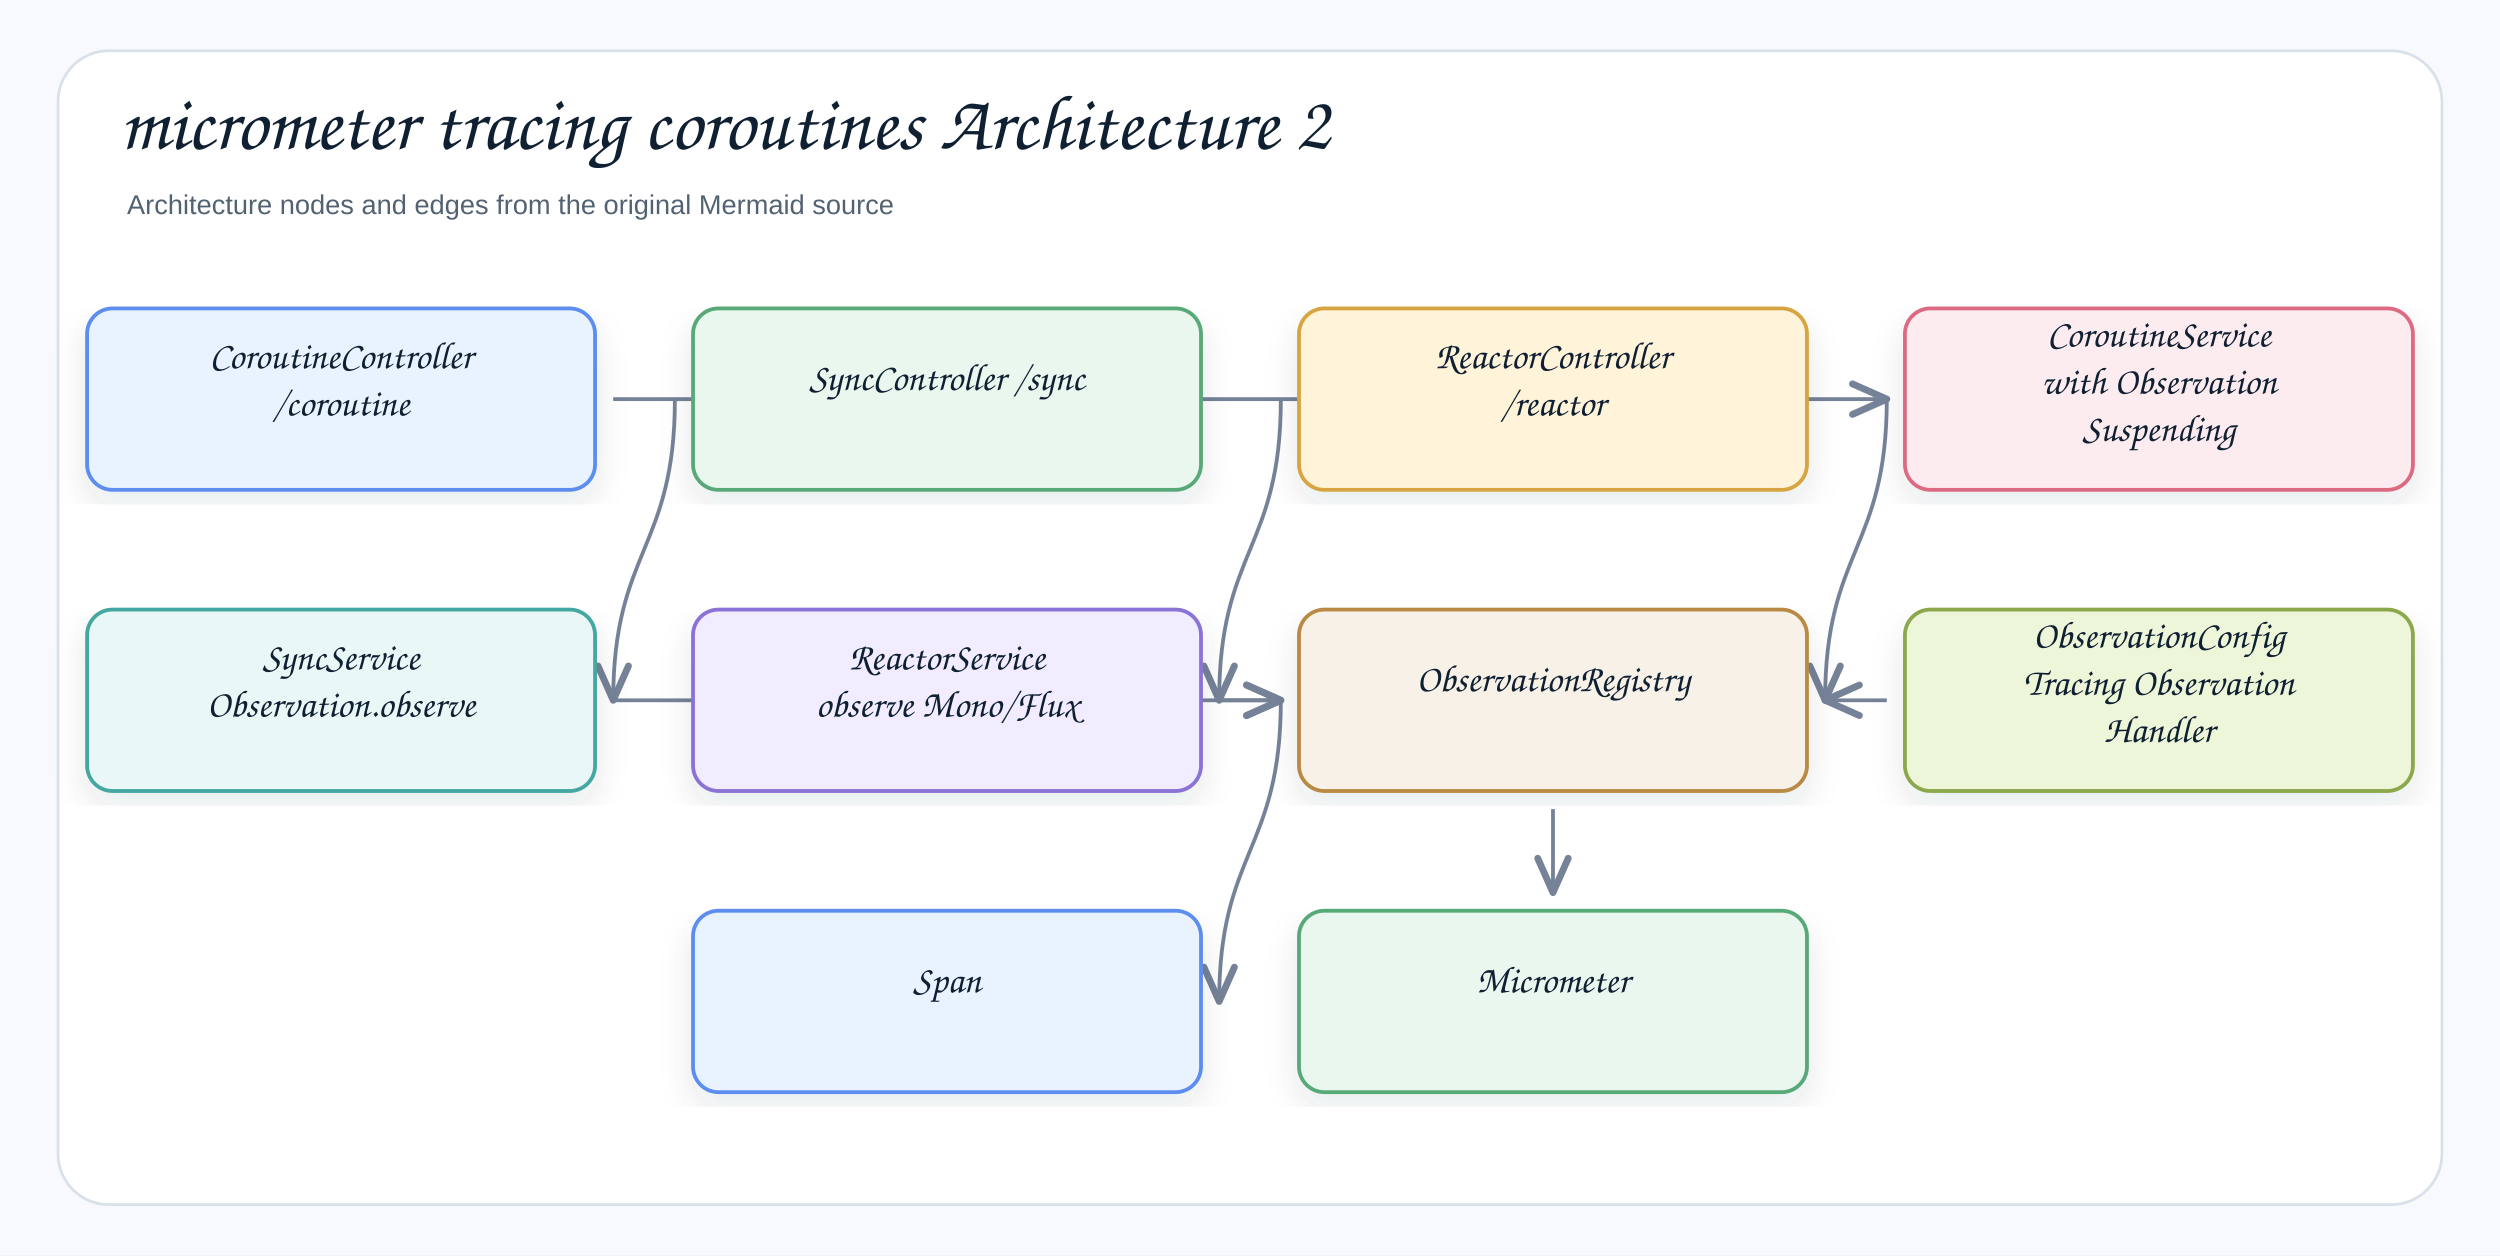
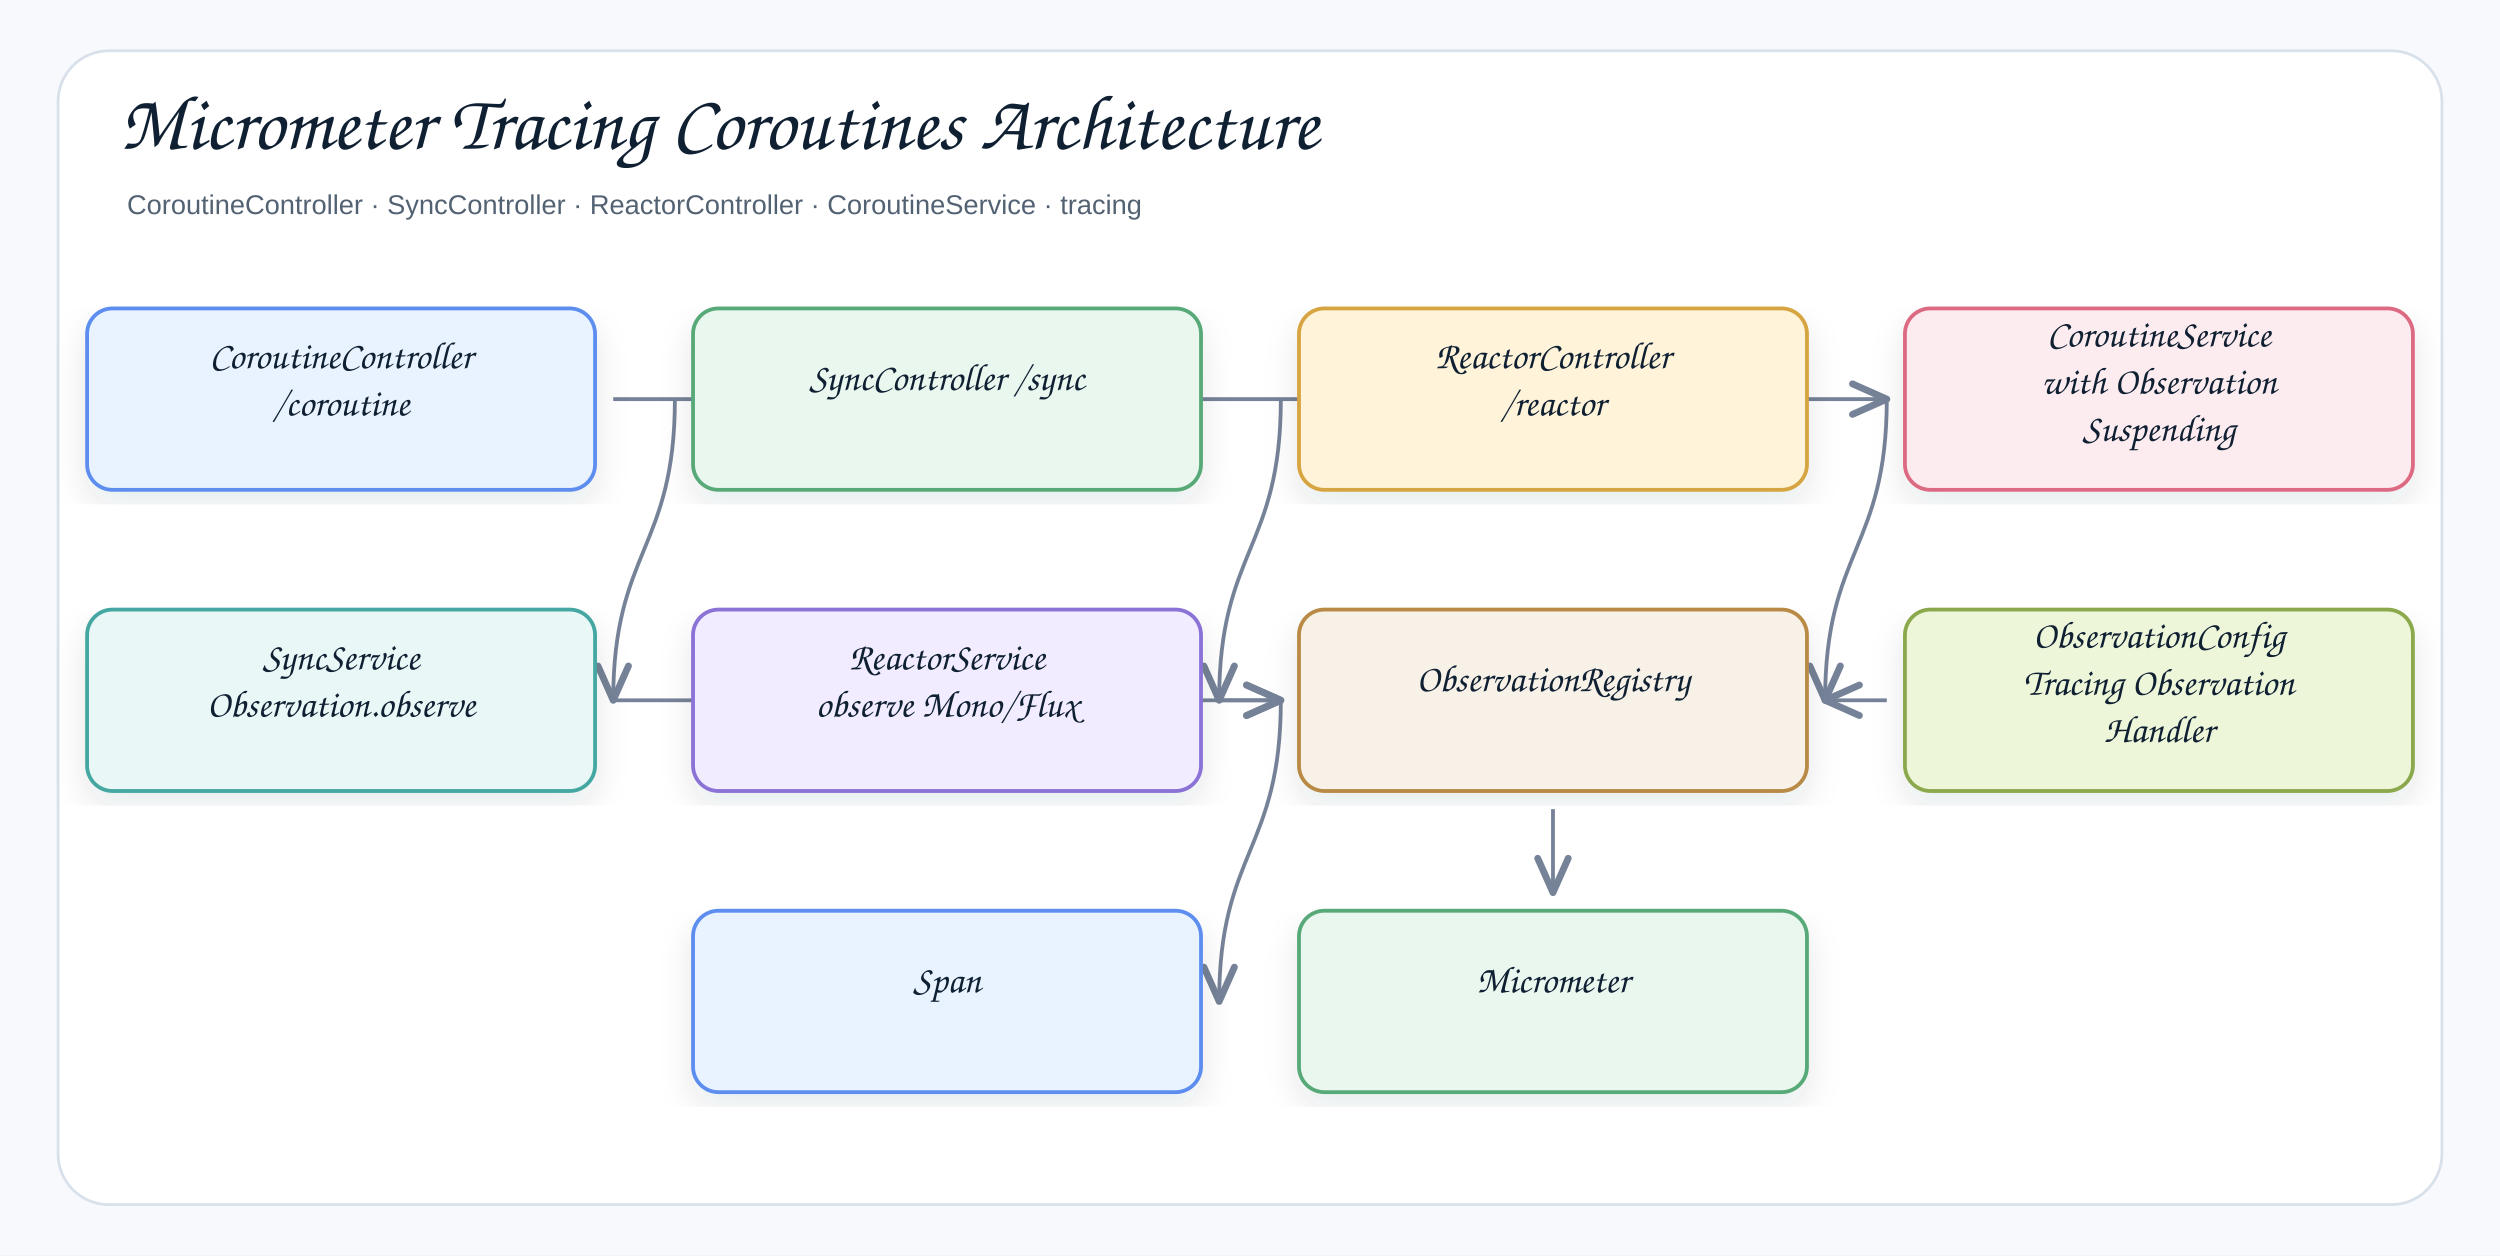
- <svg xmlns="http://www.w3.org/2000/svg" width="1378" height="692" viewBox="0 0 1378 692" role="img" aria-label="micrometer tracing coroutines Architecture 2">
+ <svg xmlns="http://www.w3.org/2000/svg" width="1378" height="692" viewBox="0 0 1378 692" role="img" aria-label="Micrometer Tracing Coroutines Architecture">
  <defs>
    <filter id="shadow" x="-8%" y="-8%" width="116%" height="116%">
      <feDropShadow dx="0" dy="8" stdDeviation="9" flood-color="#1f2937" flood-opacity="0.10" />
    </filter>
    <marker id="openArrow" markerWidth="12" markerHeight="10" refX="10" refY="5" orient="auto" markerUnits="strokeWidth">
      <path d="M 1 1 L 10 5 L 1 9" fill="none" stroke="#758297" stroke-width="1.8" stroke-linecap="round" stroke-linejoin="round" />
    </marker>
    <marker id="inherit" markerWidth="14" markerHeight="12" refX="12" refY="6" orient="auto" markerUnits="strokeWidth">
      <path d="M 0 1 L 12 6 L 0 11 Z" fill="#ffffff" stroke="#758297" stroke-width="1.8" />
    </marker>
    <style>
    .canvas{fill:#f7f9fc}.frame{fill:#fff;stroke:#d8e0ea;stroke-width:1.5}
    .title{font-family:"Architects Daughter","Comic Sans MS","Comic Sans",cursive;font-size:43px;font-weight:400;fill:#102033}
    .subtitle{font-family:"Comic Sans MS","Comic Sans","Comic Neue",Arial,sans-serif;font-size:15px;font-weight:400;fill:#536273}
    .label{font-family:"Architects Daughter","Comic Sans MS","Comic Sans",cursive;font-size:25px;font-weight:400;fill:#102033}
    .smallLabel{font-family:"Architects Daughter","Comic Sans MS","Comic Sans",cursive;font-size:21px;font-weight:400;fill:#102033}
    .mono{font-family:"Comic Sans MS","Comic Sans","Comic Neue",Arial,sans-serif;font-size:12px;font-weight:400;fill:#102033}
    .small{font-family:"Comic Sans MS","Comic Sans","Comic Neue",Arial,sans-serif;font-size:12px;font-weight:400;fill:#536273}
    .strong{font-family:"Comic Sans MS","Comic Sans","Comic Neue",Arial,sans-serif;font-size:13px;font-weight:400;fill:#102033}
    .card{stroke-width:2.1;filter:url(#shadow)}.compartment{stroke-width:1.5;fill:none}
    .line{stroke:#758297;stroke-width:2.1;fill:none;marker-end:url(#openArrow)}
    .plainLine{stroke:#758297;stroke-width:2.1;fill:none}
    .dashed{stroke:#758297;stroke-width:2.1;stroke-dasharray:7 6;fill:none;marker-end:url(#openArrow)}
    .inheritLine{stroke:#758297;stroke-width:2.2;fill:none;marker-end:url(#inherit)}
    .implLine{stroke:#758297;stroke-width:2.2;stroke-dasharray:8 7;fill:none;marker-end:url(#inherit)}
  </style>
  </defs>
  <rect class="canvas" width="1378" height="692" />
  <rect class="frame" x="32" y="28" width="1314" height="636" rx="28" />
-   <text class="title" x="66" y="82">micrometer tracing coroutines Architecture 2</text>
-   <text class="subtitle" x="70" y="118">Architecture nodes and edges from the original Mermaid source</text>
+   <text class="title" x="66" y="82">Micrometer Tracing Coroutines Architecture</text>
+   <text class="subtitle" x="70" y="118">CoroutineController · SyncController · ReactorController · CoroutineService · tracing</text>
  <path class="line" d="M856 446 C856 469 856 469 856 492" />
  <path class="line" d="M706 386 C706 469 672 469 672 552" />
  <path class="line" d="M1040 386 C1040 386 1006 386 1006 386" />
  <path class="line" d="M672 386 C672 386 706 386 706 386" />
  <path class="line" d="M338 386 C338 386 706 386 706 386" />
  <path class="line" d="M1040 220 C1040 303 1006 303 1006 386" />
  <path class="line" d="M706 220 C706 303 672 303 672 386" />
  <path class="line" d="M372 220 C372 303 338 303 338 386" />
  <path class="line" d="M338 220 C338 220 1040 220 1040 220" />
  <g transform="translate(48,170)">
    <rect class="card" x="0" y="0" width="280" height="100" rx="14" fill="#E8F3FF" stroke="#5B8DEF" />
    <text class="smallLabel" x="140" y="33" text-anchor="middle">CoroutineController</text>
    <text class="smallLabel" x="140" y="59" text-anchor="middle">/coroutine</text>
  </g>
  <g transform="translate(382,170)">
    <rect class="card" x="0" y="0" width="280" height="100" rx="14" fill="#EAF7EF" stroke="#58A978" />
    <text class="smallLabel" x="140" y="45" text-anchor="middle">SyncController /sync</text>
  </g>
  <g transform="translate(716,170)">
    <rect class="card" x="0" y="0" width="280" height="100" rx="14" fill="#FFF3D9" stroke="#D6A441" />
    <text class="smallLabel" x="140" y="33" text-anchor="middle">ReactorController</text>
    <text class="smallLabel" x="140" y="59" text-anchor="middle">/reactor</text>
  </g>
  <g transform="translate(1050,170)">
    <rect class="card" x="0" y="0" width="280" height="100" rx="14" fill="#FDECEF" stroke="#DC6B82" />
    <text class="smallLabel" x="140" y="21" text-anchor="middle">CoroutineService</text>
    <text class="smallLabel" x="140" y="47" text-anchor="middle">with Observation</text>
    <text class="smallLabel" x="140" y="73" text-anchor="middle">Suspending</text>
  </g>
  <g transform="translate(48,336)">
    <rect class="card" x="0" y="0" width="280" height="100" rx="14" fill="#E9F7F6" stroke="#45A7A1" />
    <text class="smallLabel" x="140" y="33" text-anchor="middle">SyncService</text>
    <text class="smallLabel" x="140" y="59" text-anchor="middle">Observation.observe</text>
  </g>
  <g transform="translate(382,336)">
    <rect class="card" x="0" y="0" width="280" height="100" rx="14" fill="#F1ECFF" stroke="#8A72D6" />
    <text class="smallLabel" x="140" y="33" text-anchor="middle">ReactorService</text>
    <text class="smallLabel" x="140" y="59" text-anchor="middle">observe Mono/Flux</text>
  </g>
  <g transform="translate(716,336)">
    <rect class="card" x="0" y="0" width="280" height="100" rx="14" fill="#F7F1E7" stroke="#B88A44" />
    <text class="smallLabel" x="140" y="45" text-anchor="middle">ObservationRegistry</text>
  </g>
  <g transform="translate(1050,336)">
    <rect class="card" x="0" y="0" width="280" height="100" rx="14" fill="#EEF6D9" stroke="#8BA84D" />
    <text class="smallLabel" x="140" y="21" text-anchor="middle">ObservationConfig</text>
    <text class="smallLabel" x="140" y="47" text-anchor="middle">Tracing Observation</text>
    <text class="smallLabel" x="140" y="73" text-anchor="middle">Handler</text>
  </g>
  <g transform="translate(382,502)">
    <rect class="card" x="0" y="0" width="280" height="100" rx="14" fill="#E8F3FF" stroke="#5B8DEF" />
    <text class="smallLabel" x="140" y="45" text-anchor="middle">Span</text>
  </g>
  <g transform="translate(716,502)">
    <rect class="card" x="0" y="0" width="280" height="100" rx="14" fill="#EAF7EF" stroke="#58A978" />
    <text class="smallLabel" x="140" y="45" text-anchor="middle">Micrometer</text>
  </g>
</svg>
